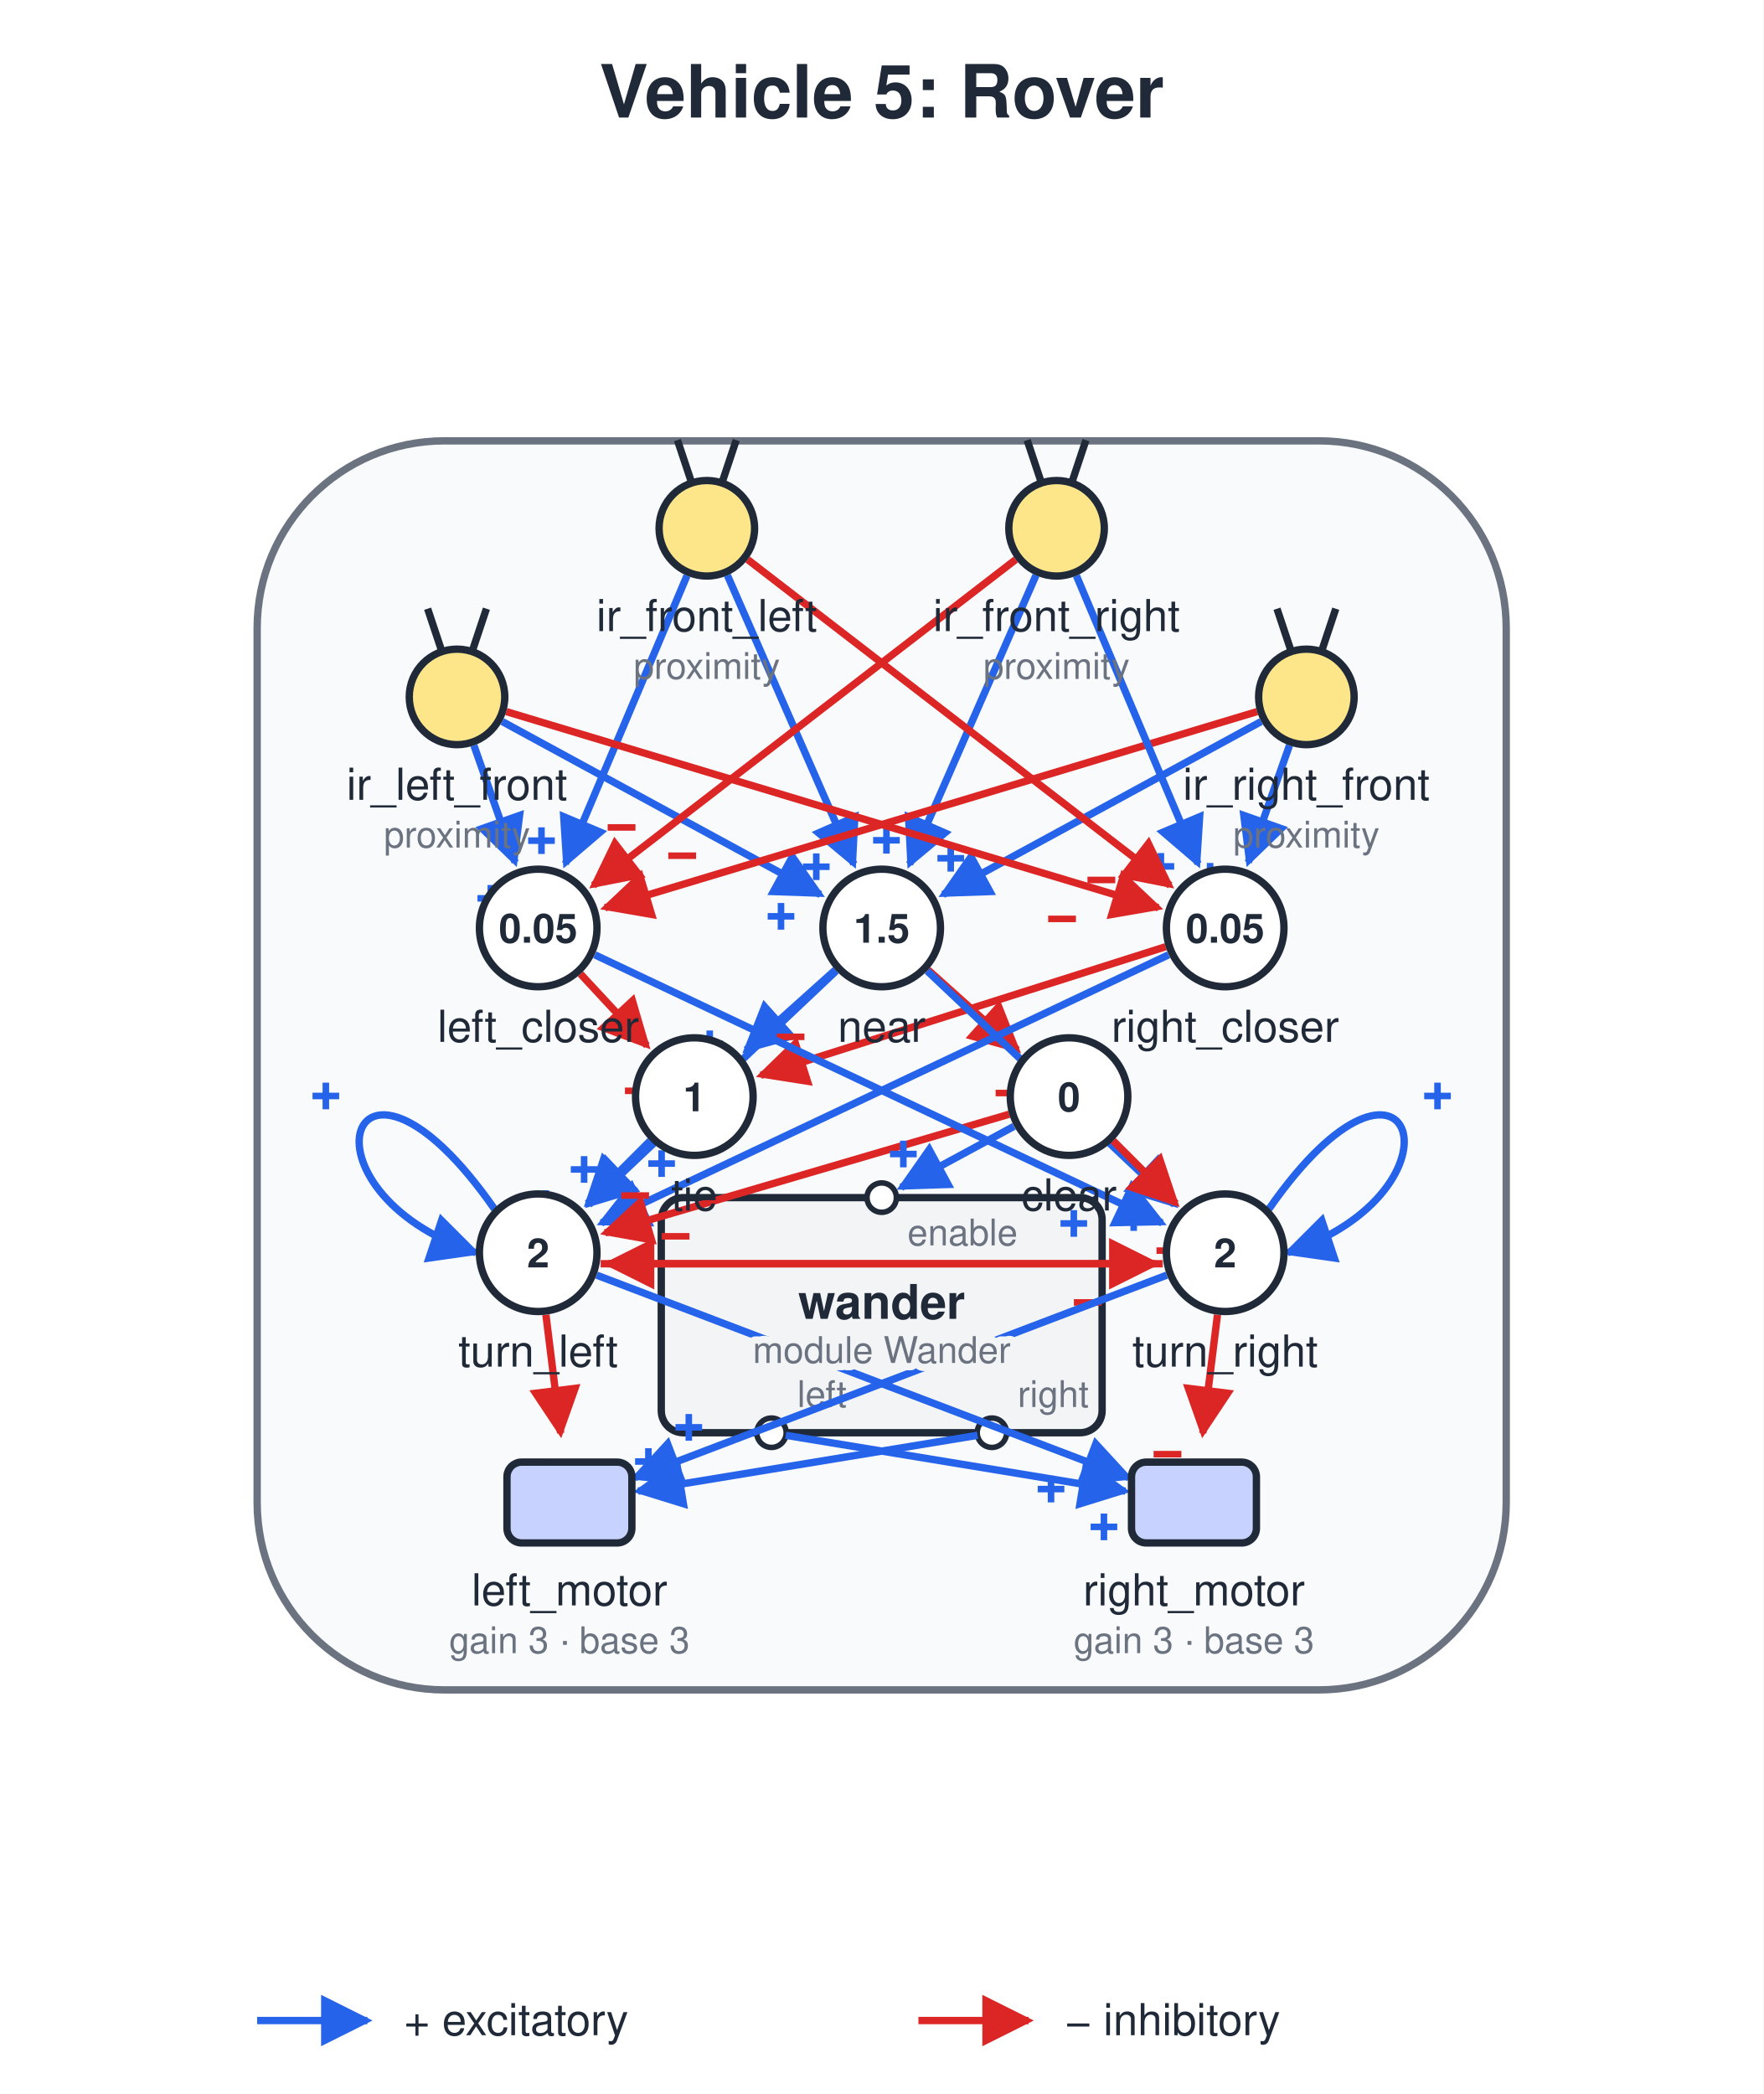
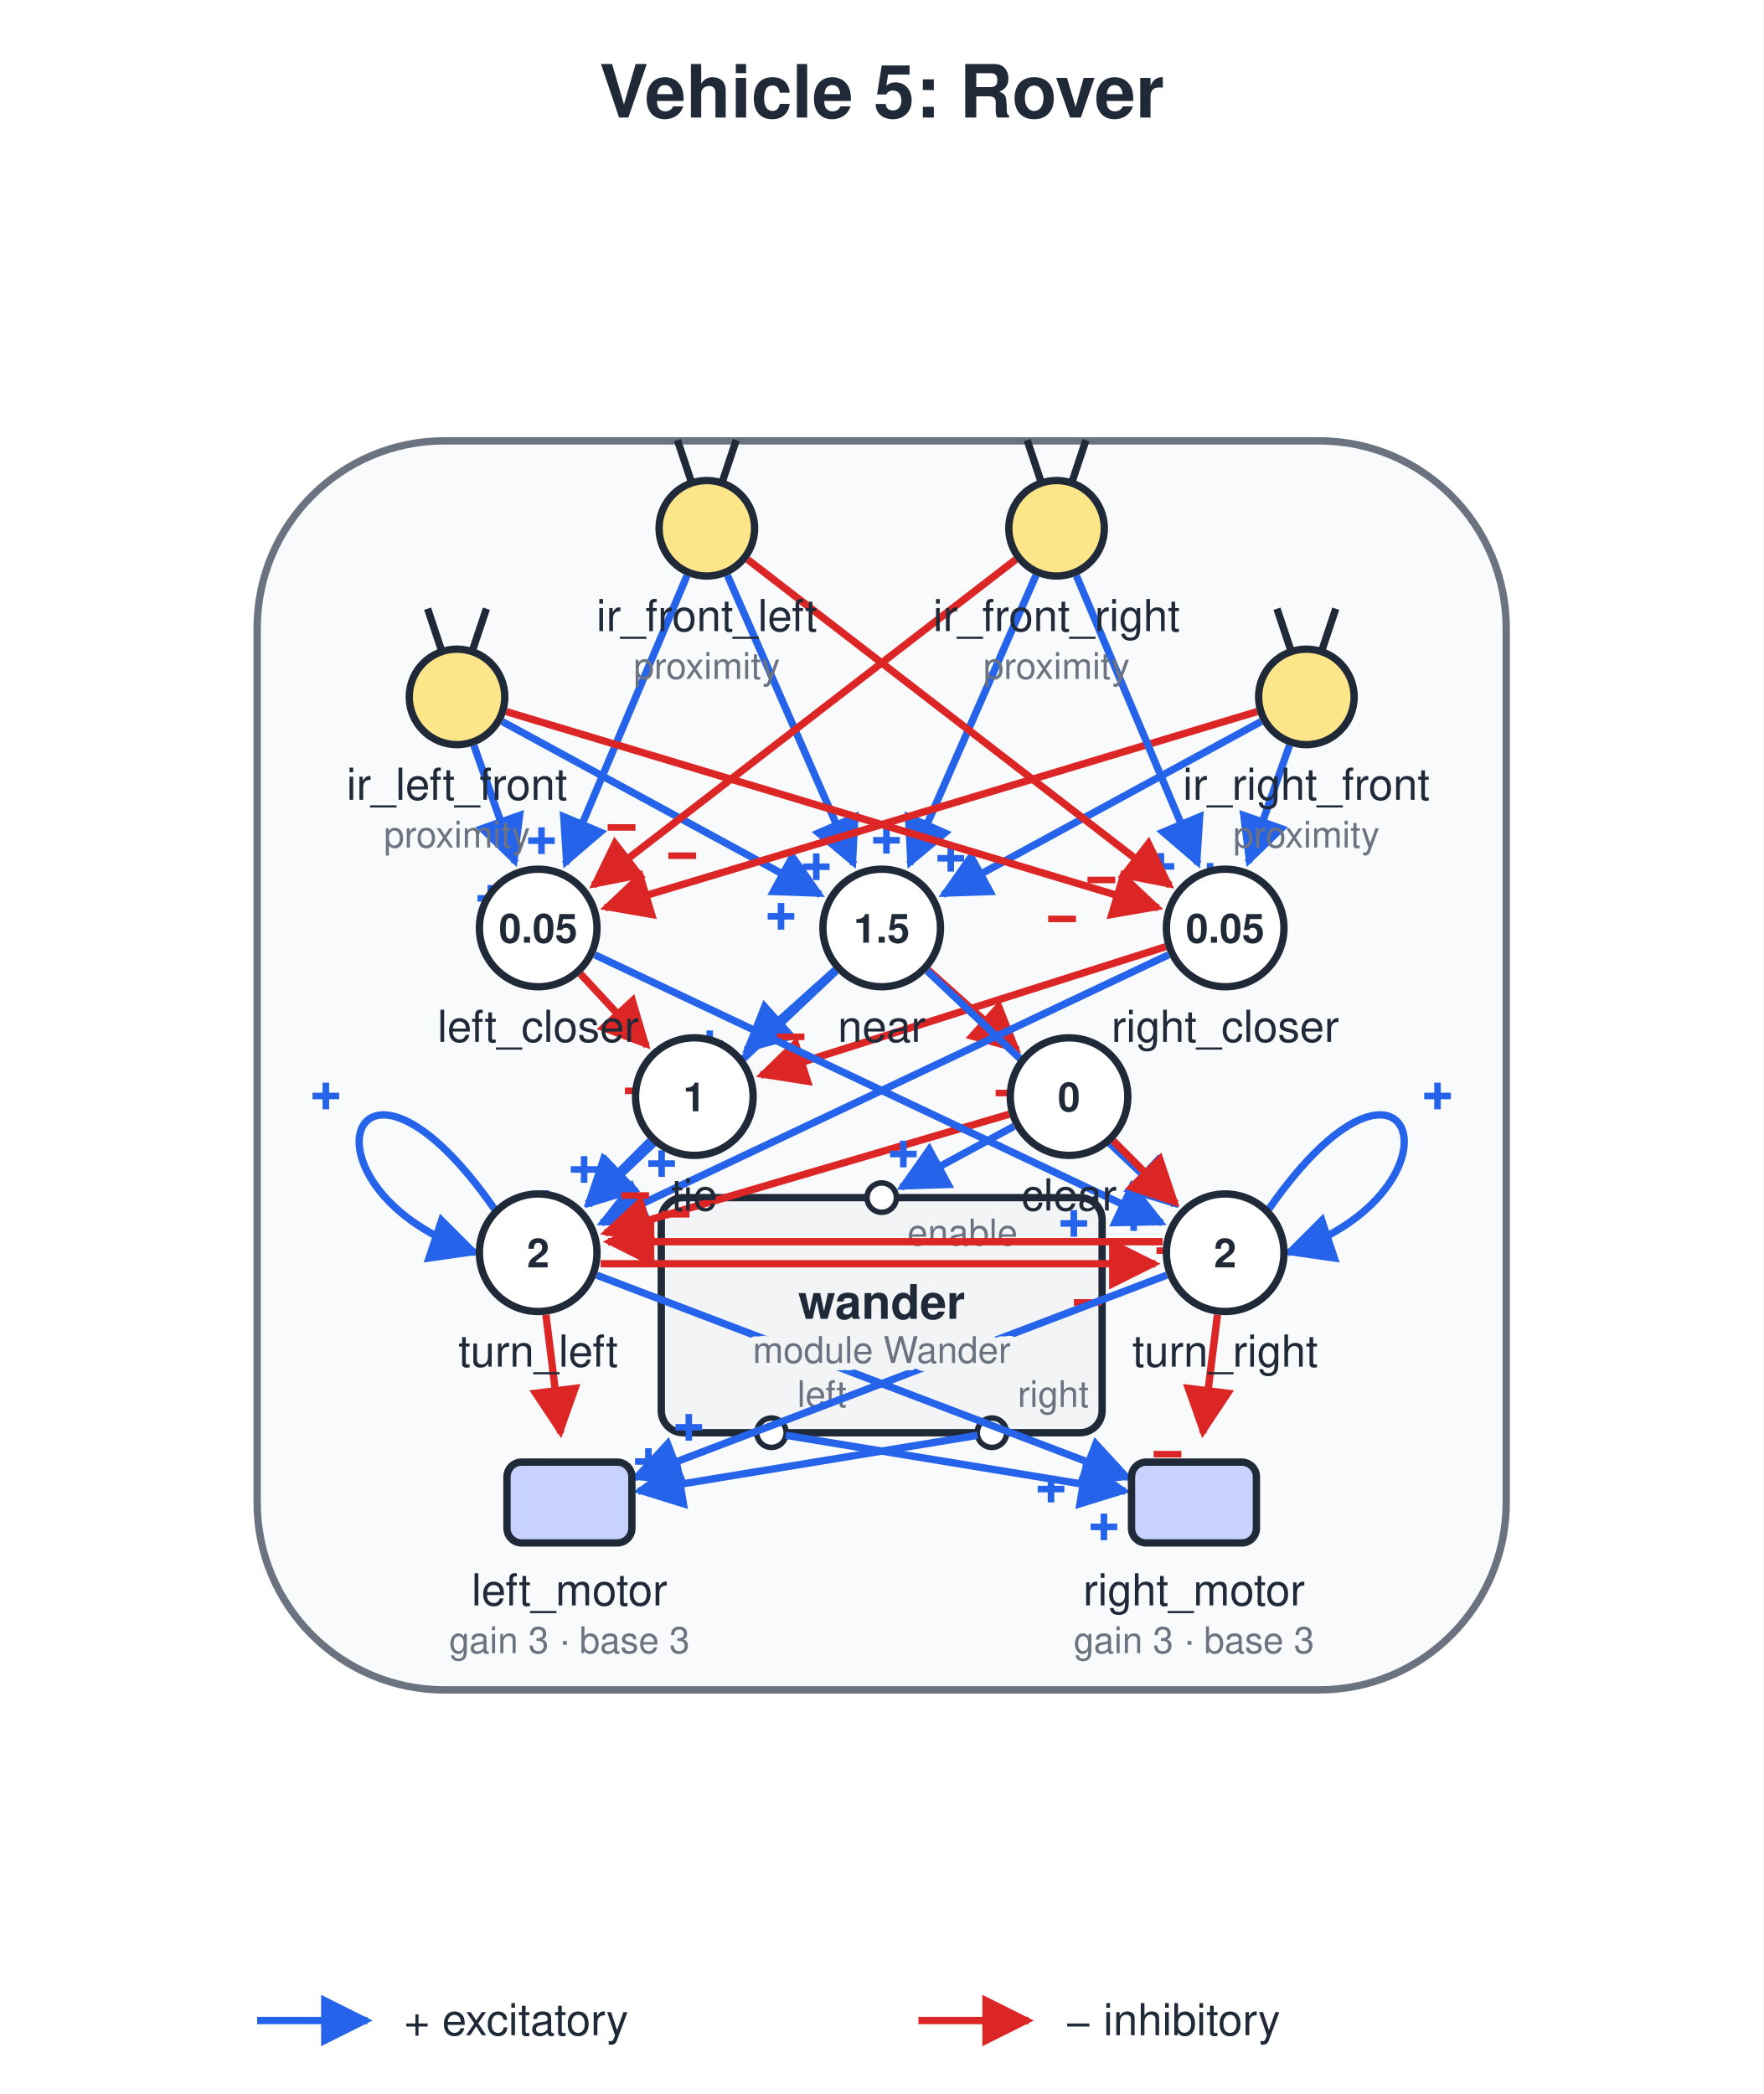
<svg xmlns="http://www.w3.org/2000/svg" width="480" height="570" viewBox="0 0 480 570" font-family="Helvetica, Arial, sans-serif">
  <defs>
-     <marker id="arrow-exc" viewBox="0 0 10 10" refX="9" refY="5" markerWidth="7" markerHeight="7" orient="auto-start-reverse">
+     <marker id="arrow-exc" viewBox="0 0 10 10" refX="9" refY="5" markerUnits="userSpaceOnUse" markerWidth="14" markerHeight="14" orient="auto-start-reverse">
      <path d="M0,0 L10,5 L0,10 z" fill="#2563eb" />
    </marker>
-     <marker id="arrow-inh" viewBox="0 0 10 10" refX="9" refY="5" markerWidth="7" markerHeight="7" orient="auto-start-reverse">
+     <marker id="arrow-inh" viewBox="0 0 10 10" refX="9" refY="5" markerUnits="userSpaceOnUse" markerWidth="14" markerHeight="14" orient="auto-start-reverse">
      <path d="M0,0 L10,5 L0,10 z" fill="#dc2626" />
    </marker>
-     <marker id="arrow-off" viewBox="0 0 10 10" refX="9" refY="5" markerWidth="7" markerHeight="7" orient="auto-start-reverse">
+     <marker id="arrow-off" viewBox="0 0 10 10" refX="9" refY="5" markerUnits="userSpaceOnUse" markerWidth="14" markerHeight="14" orient="auto-start-reverse">
      <path d="M0,0 L10,5 L0,10 z" fill="#9ca3af" />
    </marker>
-     <marker id="arrow-learn" viewBox="0 0 10 10" refX="9" refY="5" markerWidth="7" markerHeight="7" orient="auto-start-reverse">
-       <path d="M0,0 L10,5 L0,10 z" fill="#7c3aed" />
+     <marker id="arrow-learn" viewBox="0 0 10 10" refX="9" refY="5" markerUnits="userSpaceOnUse" markerWidth="14" markerHeight="14" orient="auto-start-reverse">
+       <path d="M0,0 L10,5 L0,10 z" fill="#16a34a" />
    </marker>
  </defs>
  <rect width="480" height="570" fill="white" />
  <text x="240.0" y="32" text-anchor="middle" font-size="20" font-weight="bold" fill="#1f2937">Vehicle 5: Rover</text>
  <rect x="70" y="120" width="340" height="340" rx="51" fill="#f9fafb" stroke="#6b7280" stroke-width="2" />
  <rect x="180.0" y="326.0" width="120.0" height="64.0" rx="6" fill="#f3f4f6" stroke="#1f2937" stroke-width="2" />
  <circle cx="240.0" cy="326.0" r="4" fill="white" stroke="#1f2937" stroke-width="1.5" />
  <text x="247.0" y="339.0" font-size="10" fill="#6b7280">enable</text>
  <circle cx="210.0" cy="390.0" r="4" fill="white" stroke="#1f2937" stroke-width="1.5" />
  <text x="217.0" y="383.0" font-size="10" fill="#6b7280">left</text>
  <circle cx="270.0" cy="390.0" r="4" fill="white" stroke="#1f2937" stroke-width="1.5" />
  <text x="277.0" y="383.0" font-size="10" fill="#6b7280">right</text>
  <line x1="136.7" y1="196.4" x2="223.3" y2="243.5" stroke="#2563eb" stroke-width="2" marker-end="url(#arrow-exc)" />
  <text x="212.6" y="252.9" text-anchor="middle" font-size="15" font-weight="bold" fill="#2563eb">+</text>
  <line x1="198.0" y1="156.6" x2="232.4" y2="235.2" stroke="#2563eb" stroke-width="2" marker-end="url(#arrow-exc)" />
  <text x="222.2" y="239.4" text-anchor="middle" font-size="15" font-weight="bold" fill="#2563eb">+</text>
  <line x1="282.0" y1="156.6" x2="247.6" y2="235.2" stroke="#2563eb" stroke-width="2" marker-end="url(#arrow-exc)" />
  <text x="241.3" y="232.2" text-anchor="middle" font-size="15" font-weight="bold" fill="#2563eb">+</text>
  <line x1="343.3" y1="196.4" x2="256.7" y2="243.5" stroke="#2563eb" stroke-width="2" marker-end="url(#arrow-exc)" />
  <text x="258.8" y="237.1" text-anchor="middle" font-size="15" font-weight="bold" fill="#2563eb">+</text>
  <line x1="252.6" y1="264.0" x2="276.9" y2="285.8" stroke="#dc2626" stroke-width="2" marker-end="url(#arrow-inh)" />
  <text x="274.8" y="301.0" text-anchor="middle" font-size="15" font-weight="bold" fill="#dc2626">−</text>
  <line x1="129.0" y1="202.9" x2="140.2" y2="234.7" stroke="#2563eb" stroke-width="2" marker-end="url(#arrow-exc)" />
  <text x="133.6" y="248.0" text-anchor="middle" font-size="15" font-weight="bold" fill="#2563eb">+</text>
  <line x1="187.0" y1="156.7" x2="153.9" y2="235.1" stroke="#2563eb" stroke-width="2" marker-end="url(#arrow-exc)" />
  <text x="147.4" y="232.3" text-anchor="middle" font-size="15" font-weight="bold" fill="#2563eb">+</text>
  <line x1="276.5" y1="152.3" x2="161.5" y2="241.0" stroke="#dc2626" stroke-width="2" marker-end="url(#arrow-inh)" />
  <text x="169.2" y="228.7" text-anchor="middle" font-size="15" font-weight="bold" fill="#dc2626">−</text>
  <line x1="342.2" y1="193.7" x2="164.7" y2="247.1" stroke="#dc2626" stroke-width="2" marker-end="url(#arrow-inh)" />
  <text x="185.7" y="236.4" text-anchor="middle" font-size="15" font-weight="bold" fill="#dc2626">−</text>
  <line x1="351.0" y1="202.9" x2="339.8" y2="234.7" stroke="#2563eb" stroke-width="2" marker-end="url(#arrow-exc)" />
  <text x="329.4" y="242.0" text-anchor="middle" font-size="15" font-weight="bold" fill="#2563eb">+</text>
  <line x1="293.0" y1="156.7" x2="326.1" y2="235.1" stroke="#2563eb" stroke-width="2" marker-end="url(#arrow-exc)" />
  <text x="316.0" y="239.3" text-anchor="middle" font-size="15" font-weight="bold" fill="#2563eb">+</text>
  <line x1="203.5" y1="152.3" x2="318.5" y2="241.0" stroke="#dc2626" stroke-width="2" marker-end="url(#arrow-inh)" />
  <text x="299.8" y="243.0" text-anchor="middle" font-size="15" font-weight="bold" fill="#dc2626">−</text>
  <line x1="137.8" y1="193.7" x2="315.3" y2="247.1" stroke="#dc2626" stroke-width="2" marker-end="url(#arrow-inh)" />
  <text x="289.1" y="253.6" text-anchor="middle" font-size="15" font-weight="bold" fill="#dc2626">−</text>
  <line x1="227.4" y1="264.0" x2="203.1" y2="285.8" stroke="#2563eb" stroke-width="2" marker-end="url(#arrow-exc)" />
  <text x="193.2" y="287.6" text-anchor="middle" font-size="15" font-weight="bold" fill="#2563eb">+</text>
  <line x1="158.0" y1="265.1" x2="176.1" y2="284.6" stroke="#dc2626" stroke-width="2" marker-end="url(#arrow-inh)" />
  <text x="173.9" y="300.4" text-anchor="middle" font-size="15" font-weight="bold" fill="#dc2626">−</text>
  <line x1="317.3" y1="257.7" x2="207.1" y2="292.7" stroke="#dc2626" stroke-width="2" marker-end="url(#arrow-inh)" />
  <text x="215.2" y="285.7" text-anchor="middle" font-size="15" font-weight="bold" fill="#dc2626">−</text>
  <line x1="227.6" y1="264.3" x2="160.3" y2="327.9" stroke="#2563eb" stroke-width="2" marker-end="url(#arrow-exc)" />
  <text x="159.0" y="321.8" text-anchor="middle" font-size="15" font-weight="bold" fill="#2563eb">+</text>
  <line x1="318.1" y1="259.9" x2="163.7" y2="332.9" stroke="#2563eb" stroke-width="2" marker-end="url(#arrow-exc)" />
  <text x="180.1" y="320.2" text-anchor="middle" font-size="15" font-weight="bold" fill="#2563eb">+</text>
  <line x1="177.0" y1="310.5" x2="159.9" y2="327.6" stroke="#2563eb" stroke-width="2" marker-end="url(#arrow-exc)" />
  <text x="148.6" y="331.1" text-anchor="middle" font-size="15" font-weight="bold" fill="#2563eb">+</text>
  <path d="M134.6,329.1 C95.5,273.0 78.5,324.0 129.5,341.0" fill="none" stroke="#2563eb" stroke-width="2" marker-end="url(#arrow-exc)" />
  <text x="88.7" y="301.8" text-anchor="middle" font-size="15" font-weight="bold" fill="#2563eb">+</text>
-   <line x1="316.5" y1="344.0" x2="165.5" y2="344.0" stroke="#dc2626" stroke-width="2" marker-end="url(#arrow-inh)" />
-   <text x="183.9" y="340.0" text-anchor="middle" font-size="15" font-weight="bold" fill="#dc2626">−</text>
+   <line x1="316.5" y1="338.0" x2="165.5" y2="338.0" stroke="#dc2626" stroke-width="2" marker-end="url(#arrow-inh)" />
+   <text x="183.9" y="334.0" text-anchor="middle" font-size="15" font-weight="bold" fill="#dc2626">−</text>
  <line x1="274.7" y1="303.3" x2="164.7" y2="335.6" stroke="#dc2626" stroke-width="2" marker-end="url(#arrow-inh)" />
  <text x="172.9" y="328.9" text-anchor="middle" font-size="15" font-weight="bold" fill="#dc2626">−</text>
  <line x1="252.4" y1="264.3" x2="319.7" y2="327.9" stroke="#2563eb" stroke-width="2" marker-end="url(#arrow-exc)" />
  <text x="308.6" y="334.9" text-anchor="middle" font-size="15" font-weight="bold" fill="#2563eb">+</text>
  <line x1="161.9" y1="259.9" x2="316.3" y2="332.9" stroke="#2563eb" stroke-width="2" marker-end="url(#arrow-exc)" />
  <text x="292.3" y="336.5" text-anchor="middle" font-size="15" font-weight="bold" fill="#2563eb">+</text>
  <path d="M345.4,329.1 C384.5,273.0 401.5,324.0 350.5,341.0" fill="none" stroke="#2563eb" stroke-width="2" marker-end="url(#arrow-exc)" />
  <text x="391.3" y="301.8" text-anchor="middle" font-size="15" font-weight="bold" fill="#2563eb">+</text>
  <line x1="163.5" y1="344.0" x2="314.5" y2="344.0" stroke="#dc2626" stroke-width="2" marker-end="url(#arrow-inh)" />
  <text x="296.1" y="358.0" text-anchor="middle" font-size="15" font-weight="bold" fill="#dc2626">−</text>
  <line x1="303.0" y1="310.5" x2="320.1" y2="327.6" stroke="#dc2626" stroke-width="2" marker-end="url(#arrow-inh)" />
  <text x="318.6" y="343.9" text-anchor="middle" font-size="15" font-weight="bold" fill="#dc2626">−</text>
  <line x1="276.0" y1="306.6" x2="245.3" y2="323.2" stroke="#2563eb" stroke-width="2" marker-end="url(#arrow-exc)" />
  <text x="245.9" y="317.6" text-anchor="middle" font-size="15" font-weight="bold" fill="#2563eb">+</text>
  <line x1="317.6" y1="347.1" x2="172.8" y2="402.2" stroke="#2563eb" stroke-width="2" marker-end="url(#arrow-exc)" />
  <text x="187.5" y="392.0" text-anchor="middle" font-size="15" font-weight="bold" fill="#2563eb">+</text>
  <line x1="148.6" y1="357.9" x2="152.6" y2="390.1" stroke="#dc2626" stroke-width="2" marker-end="url(#arrow-inh)" />
  <text x="144.4" y="401.5" text-anchor="middle" font-size="15" font-weight="bold" fill="#dc2626">−</text>
  <line x1="266.1" y1="390.7" x2="173.7" y2="405.9" stroke="#2563eb" stroke-width="2" marker-end="url(#arrow-exc)" />
  <text x="176.5" y="401.3" text-anchor="middle" font-size="15" font-weight="bold" fill="#2563eb">+</text>
  <line x1="162.4" y1="347.1" x2="307.2" y2="402.2" stroke="#2563eb" stroke-width="2" marker-end="url(#arrow-exc)" />
  <text x="286.1" y="408.8" text-anchor="middle" font-size="15" font-weight="bold" fill="#2563eb">+</text>
  <line x1="331.4" y1="357.9" x2="327.4" y2="390.1" stroke="#dc2626" stroke-width="2" marker-end="url(#arrow-inh)" />
  <text x="317.8" y="399.3" text-anchor="middle" font-size="15" font-weight="bold" fill="#dc2626">−</text>
  <line x1="213.9" y1="390.7" x2="306.3" y2="405.9" stroke="#2563eb" stroke-width="2" marker-end="url(#arrow-exc)" />
  <text x="300.5" y="419.1" text-anchor="middle" font-size="15" font-weight="bold" fill="#2563eb">+</text>
  <line x1="124.4" y1="189.7" x2="116.4" y2="165.7" stroke="#1f2937" stroke-width="2" />
  <line x1="124.4" y1="189.7" x2="132.4" y2="165.7" stroke="#1f2937" stroke-width="2" />
  <circle cx="124.4" cy="189.7" r="13" fill="#fde68a" stroke="#1f2937" stroke-width="2" />
  <text x="124.4" y="217.7" text-anchor="middle" font-size="12" fill="#1f2937">ir_left_front</text>
  <text x="124.4" y="230.7" text-anchor="middle" font-size="10" fill="#6b7280">proximity</text>
  <line x1="192.4" y1="143.8" x2="184.4" y2="119.8" stroke="#1f2937" stroke-width="2" />
  <line x1="192.4" y1="143.8" x2="200.4" y2="119.8" stroke="#1f2937" stroke-width="2" />
  <circle cx="192.4" cy="143.8" r="13" fill="#fde68a" stroke="#1f2937" stroke-width="2" />
  <text x="192.4" y="171.8" text-anchor="middle" font-size="12" fill="#1f2937">ir_front_left</text>
  <text x="192.4" y="184.8" text-anchor="middle" font-size="10" fill="#6b7280">proximity</text>
  <line x1="287.6" y1="143.8" x2="279.6" y2="119.8" stroke="#1f2937" stroke-width="2" />
  <line x1="287.6" y1="143.8" x2="295.6" y2="119.8" stroke="#1f2937" stroke-width="2" />
  <circle cx="287.6" cy="143.8" r="13" fill="#fde68a" stroke="#1f2937" stroke-width="2" />
  <text x="287.6" y="171.8" text-anchor="middle" font-size="12" fill="#1f2937">ir_front_right</text>
  <text x="287.6" y="184.8" text-anchor="middle" font-size="10" fill="#6b7280">proximity</text>
  <line x1="355.6" y1="189.7" x2="347.6" y2="165.7" stroke="#1f2937" stroke-width="2" />
  <line x1="355.6" y1="189.7" x2="363.6" y2="165.7" stroke="#1f2937" stroke-width="2" />
  <circle cx="355.6" cy="189.7" r="13" fill="#fde68a" stroke="#1f2937" stroke-width="2" />
  <text x="355.6" y="217.7" text-anchor="middle" font-size="12" fill="#1f2937">ir_right_front</text>
  <text x="355.6" y="230.7" text-anchor="middle" font-size="10" fill="#6b7280">proximity</text>
  <circle cx="240.0" cy="252.6" r="16" fill="white" stroke="#1f2937" stroke-width="2" />
  <text x="240.0" y="256.6" text-anchor="middle" font-size="11" font-weight="bold" fill="#1f2937">1.5</text>
  <text x="240.0" y="283.6" text-anchor="middle" font-size="12" fill="#1f2937">near</text>
  <circle cx="291.0" cy="298.5" r="16" fill="white" stroke="#1f2937" stroke-width="2" />
  <text x="291.0" y="302.5" text-anchor="middle" font-size="11" font-weight="bold" fill="#1f2937">0</text>
  <text x="291.0" y="329.5" text-anchor="middle" font-size="12" fill="#1f2937">clear</text>
  <circle cx="146.5" cy="252.6" r="16" fill="white" stroke="#1f2937" stroke-width="2" />
  <text x="146.5" y="256.6" text-anchor="middle" font-size="11" font-weight="bold" fill="#1f2937">0.05</text>
  <text x="146.5" y="283.6" text-anchor="middle" font-size="12" fill="#1f2937">left_closer</text>
  <circle cx="333.5" cy="252.6" r="16" fill="white" stroke="#1f2937" stroke-width="2" />
  <text x="333.5" y="256.6" text-anchor="middle" font-size="11" font-weight="bold" fill="#1f2937">0.05</text>
  <text x="333.5" y="283.6" text-anchor="middle" font-size="12" fill="#1f2937">right_closer</text>
  <circle cx="189.0" cy="298.5" r="16" fill="white" stroke="#1f2937" stroke-width="2" />
  <text x="189.0" y="302.5" text-anchor="middle" font-size="11" font-weight="bold" fill="#1f2937">1</text>
  <text x="189.0" y="329.5" text-anchor="middle" font-size="12" fill="#1f2937">tie</text>
  <circle cx="146.5" cy="341.0" r="16" fill="white" stroke="#1f2937" stroke-width="2" />
  <text x="146.5" y="345.0" text-anchor="middle" font-size="11" font-weight="bold" fill="#1f2937">2</text>
  <text x="146.5" y="372.0" text-anchor="middle" font-size="12" fill="#1f2937">turn_left</text>
  <circle cx="333.5" cy="341.0" r="16" fill="white" stroke="#1f2937" stroke-width="2" />
  <text x="333.5" y="345.0" text-anchor="middle" font-size="11" font-weight="bold" fill="#1f2937">2</text>
  <text x="333.5" y="372.0" text-anchor="middle" font-size="12" fill="#1f2937">turn_right</text>
  <text x="240.0" y="359.0" text-anchor="middle" font-size="13" font-weight="bold" fill="#1f2937" paint-order="stroke" stroke="#f3f4f6" stroke-width="4" stroke-linejoin="round">wander</text>
  <text x="240.0" y="371.0" text-anchor="middle" font-size="10" fill="#6b7280" paint-order="stroke" stroke="#f3f4f6" stroke-width="4" stroke-linejoin="round">module Wander</text>
  <rect x="138.0" y="398.0" width="34" height="22" rx="4" fill="#c7d2fe" stroke="#1f2937" stroke-width="2" />
  <text x="155.0" y="437.0" text-anchor="middle" font-size="12" fill="#1f2937">left_motor</text>
  <text x="155.0" y="450.0" text-anchor="middle" font-size="10" fill="#6b7280">gain 3 · base 3</text>
  <rect x="308.0" y="398.0" width="34" height="22" rx="4" fill="#c7d2fe" stroke="#1f2937" stroke-width="2" />
  <text x="325.0" y="437.0" text-anchor="middle" font-size="12" fill="#1f2937">right_motor</text>
  <text x="325.0" y="450.0" text-anchor="middle" font-size="10" fill="#6b7280">gain 3 · base 3</text>
  <line x1="70" y1="550.0" x2="100" y2="550.0" stroke="#2563eb" stroke-width="2" marker-end="url(#arrow-exc)" />
  <text x="110" y="554.0" font-size="12" fill="#1f2937">+ excitatory</text>
  <line x1="250" y1="550.0" x2="280" y2="550.0" stroke="#dc2626" stroke-width="2" marker-end="url(#arrow-inh)" />
  <text x="290" y="554.0" font-size="12" fill="#1f2937">− inhibitory</text>
</svg>
